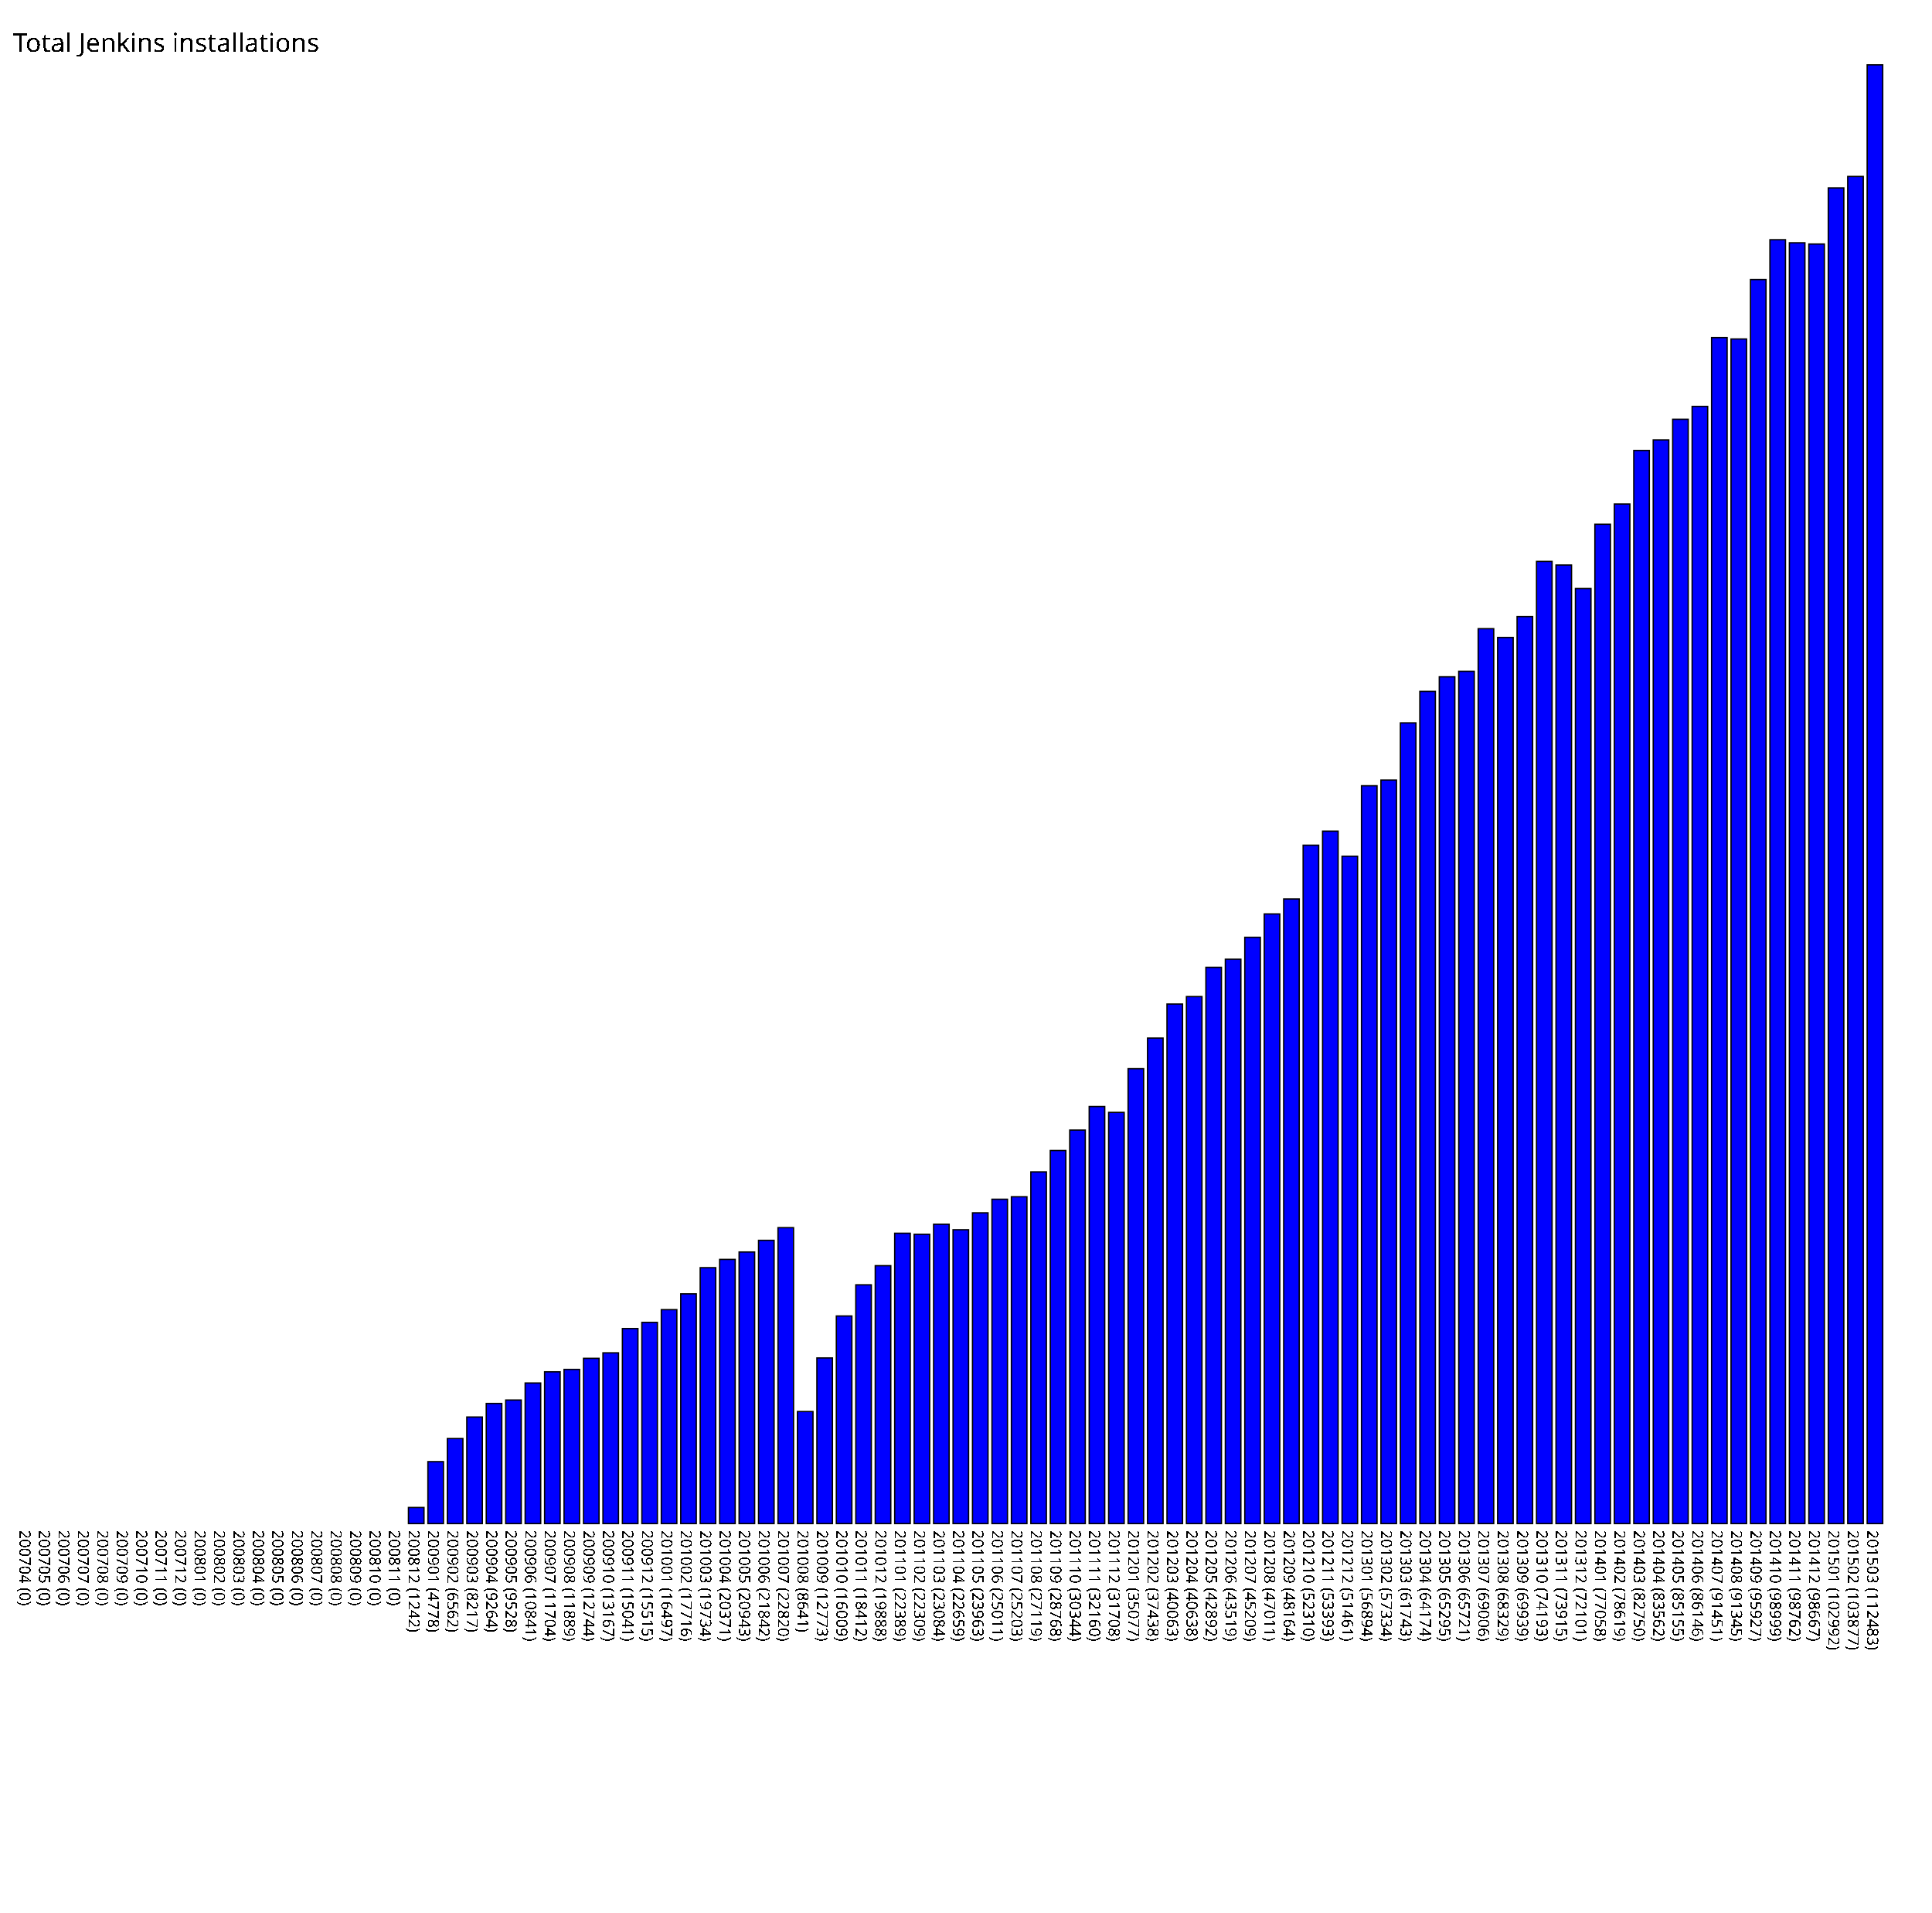
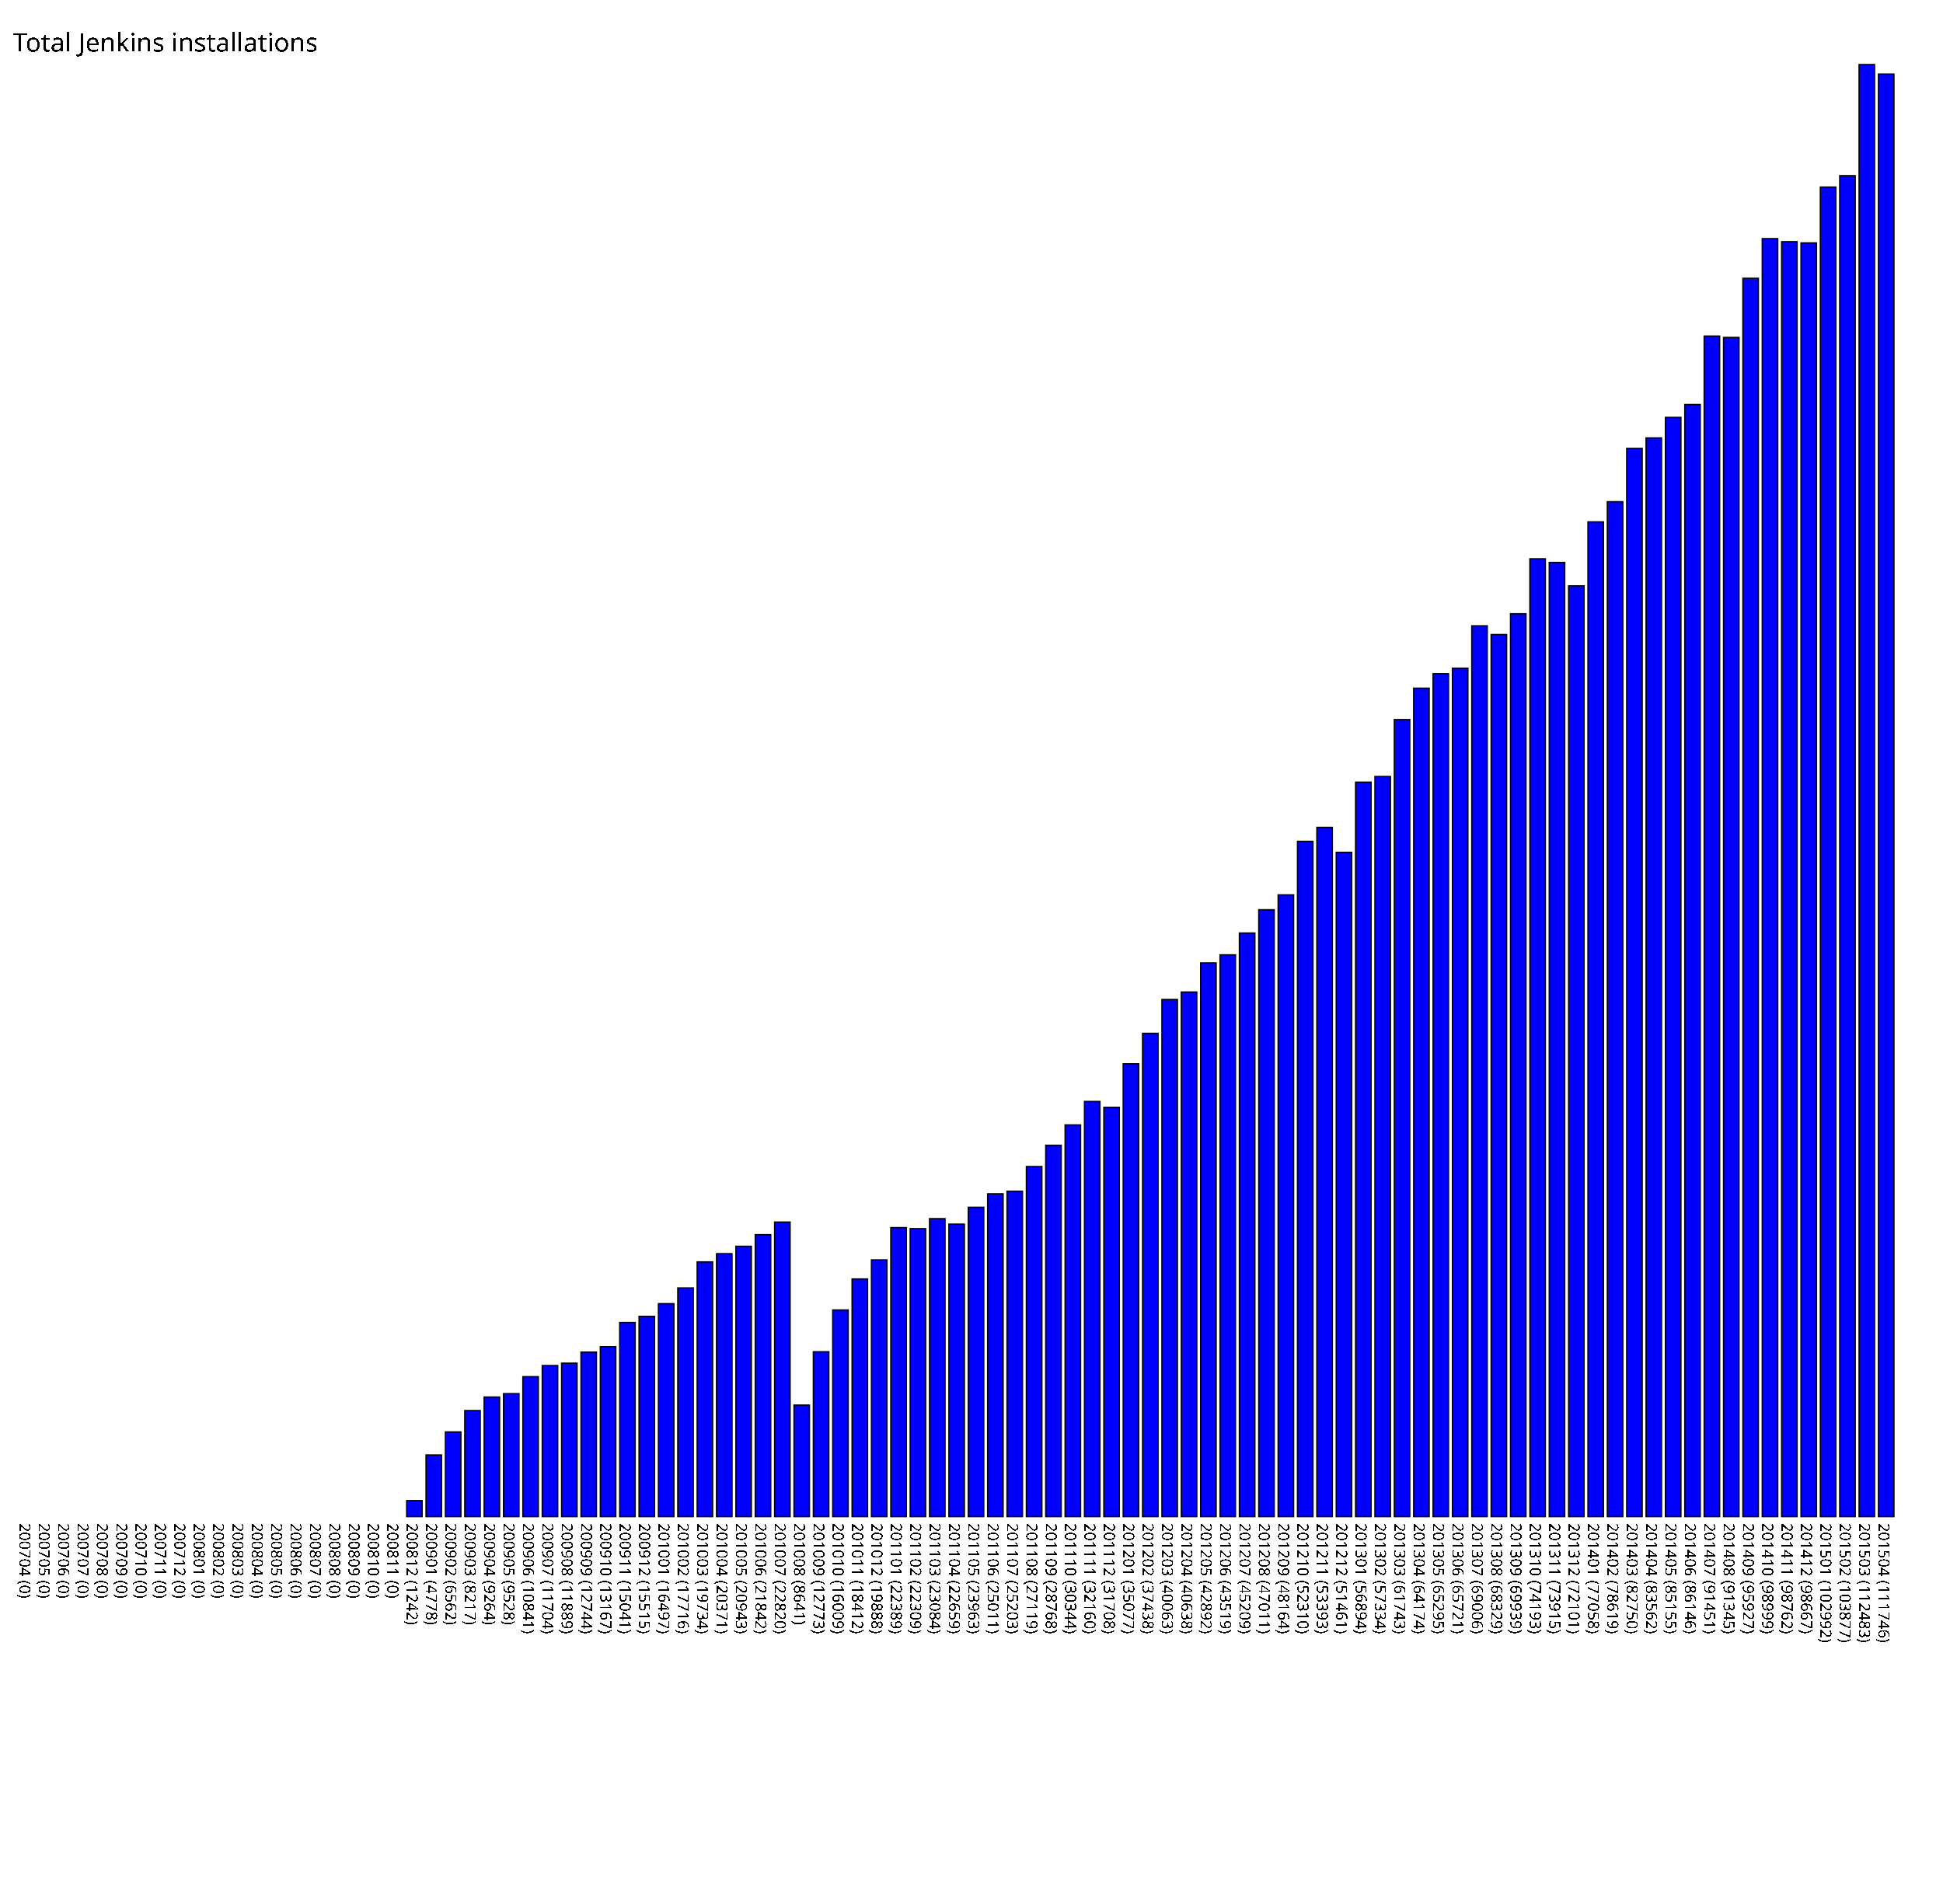
- <svg xmlns="http://www.w3.org/2000/svg" version="1.1" preserveAspectRatio="xMidYMid meet" viewBox="0 0 1490 1474.83">
+ <svg xmlns="http://www.w3.org/2000/svg" version="1.1" preserveAspectRatio="xMidYMid meet" viewBox="0 0 1505 1474.83">
  <rect fill="blue" height="0" stroke="black" width="12" x="15" y="1174.83" />
  <text x="15" y="1179.83" font-family="Tahoma" font-size="12" transform="rotate(90 15,1179.83)" text-rendering="optimizeSpeed" fill="#000000;">200704 (0)</text>
  <rect fill="blue" height="0" stroke="black" width="12" x="30" y="1174.83" />
  <text x="30" y="1179.83" font-family="Tahoma" font-size="12" transform="rotate(90 30,1179.83)" text-rendering="optimizeSpeed" fill="#000000;">200705 (0)</text>
  <rect fill="blue" height="0" stroke="black" width="12" x="45" y="1174.83" />
  <text x="45" y="1179.83" font-family="Tahoma" font-size="12" transform="rotate(90 45,1179.83)" text-rendering="optimizeSpeed" fill="#000000;">200706 (0)</text>
  <rect fill="blue" height="0" stroke="black" width="12" x="60" y="1174.83" />
  <text x="60" y="1179.83" font-family="Tahoma" font-size="12" transform="rotate(90 60,1179.83)" text-rendering="optimizeSpeed" fill="#000000;">200707 (0)</text>
  <rect fill="blue" height="0" stroke="black" width="12" x="75" y="1174.83" />
  <text x="75" y="1179.83" font-family="Tahoma" font-size="12" transform="rotate(90 75,1179.83)" text-rendering="optimizeSpeed" fill="#000000;">200708 (0)</text>
  <rect fill="blue" height="0" stroke="black" width="12" x="90" y="1174.83" />
  <text x="90" y="1179.83" font-family="Tahoma" font-size="12" transform="rotate(90 90,1179.83)" text-rendering="optimizeSpeed" fill="#000000;">200709 (0)</text>
  <rect fill="blue" height="0" stroke="black" width="12" x="105" y="1174.83" />
  <text x="105" y="1179.83" font-family="Tahoma" font-size="12" transform="rotate(90 105,1179.83)" text-rendering="optimizeSpeed" fill="#000000;">200710 (0)</text>
  <rect fill="blue" height="0" stroke="black" width="12" x="120" y="1174.83" />
  <text x="120" y="1179.83" font-family="Tahoma" font-size="12" transform="rotate(90 120,1179.83)" text-rendering="optimizeSpeed" fill="#000000;">200711 (0)</text>
  <rect fill="blue" height="0" stroke="black" width="12" x="135" y="1174.83" />
  <text x="135" y="1179.83" font-family="Tahoma" font-size="12" transform="rotate(90 135,1179.83)" text-rendering="optimizeSpeed" fill="#000000;">200712 (0)</text>
  <rect fill="blue" height="0" stroke="black" width="12" x="150" y="1174.83" />
  <text x="150" y="1179.83" font-family="Tahoma" font-size="12" transform="rotate(90 150,1179.83)" text-rendering="optimizeSpeed" fill="#000000;">200801 (0)</text>
  <rect fill="blue" height="0" stroke="black" width="12" x="165" y="1174.83" />
  <text x="165" y="1179.83" font-family="Tahoma" font-size="12" transform="rotate(90 165,1179.83)" text-rendering="optimizeSpeed" fill="#000000;">200802 (0)</text>
  <rect fill="blue" height="0" stroke="black" width="12" x="180" y="1174.83" />
  <text x="180" y="1179.83" font-family="Tahoma" font-size="12" transform="rotate(90 180,1179.83)" text-rendering="optimizeSpeed" fill="#000000;">200803 (0)</text>
  <rect fill="blue" height="0" stroke="black" width="12" x="195" y="1174.83" />
  <text x="195" y="1179.83" font-family="Tahoma" font-size="12" transform="rotate(90 195,1179.83)" text-rendering="optimizeSpeed" fill="#000000;">200804 (0)</text>
  <rect fill="blue" height="0" stroke="black" width="12" x="210" y="1174.83" />
  <text x="210" y="1179.83" font-family="Tahoma" font-size="12" transform="rotate(90 210,1179.83)" text-rendering="optimizeSpeed" fill="#000000;">200805 (0)</text>
  <rect fill="blue" height="0" stroke="black" width="12" x="225" y="1174.83" />
  <text x="225" y="1179.83" font-family="Tahoma" font-size="12" transform="rotate(90 225,1179.83)" text-rendering="optimizeSpeed" fill="#000000;">200806 (0)</text>
  <rect fill="blue" height="0" stroke="black" width="12" x="240" y="1174.83" />
  <text x="240" y="1179.83" font-family="Tahoma" font-size="12" transform="rotate(90 240,1179.83)" text-rendering="optimizeSpeed" fill="#000000;">200807 (0)</text>
  <rect fill="blue" height="0" stroke="black" width="12" x="255" y="1174.83" />
  <text x="255" y="1179.83" font-family="Tahoma" font-size="12" transform="rotate(90 255,1179.83)" text-rendering="optimizeSpeed" fill="#000000;">200808 (0)</text>
  <rect fill="blue" height="0" stroke="black" width="12" x="270" y="1174.83" />
  <text x="270" y="1179.83" font-family="Tahoma" font-size="12" transform="rotate(90 270,1179.83)" text-rendering="optimizeSpeed" fill="#000000;">200809 (0)</text>
  <rect fill="blue" height="0" stroke="black" width="12" x="285" y="1174.83" />
  <text x="285" y="1179.83" font-family="Tahoma" font-size="12" transform="rotate(90 285,1179.83)" text-rendering="optimizeSpeed" fill="#000000;">200810 (0)</text>
  <rect fill="blue" height="0" stroke="black" width="12" x="300" y="1174.83" />
  <text x="300" y="1179.83" font-family="Tahoma" font-size="12" transform="rotate(90 300,1179.83)" text-rendering="optimizeSpeed" fill="#000000;">200811 (0)</text>
  <rect fill="blue" height="12.42" stroke="black" width="12" x="315" y="1162.41" />
  <text x="315" y="1179.83" font-family="Tahoma" font-size="12" transform="rotate(90 315,1179.83)" text-rendering="optimizeSpeed" fill="#000000;">200812 (1242)</text>
  <rect fill="blue" height="47.78" stroke="black" width="12" x="330" y="1127.05" />
  <text x="330" y="1179.83" font-family="Tahoma" font-size="12" transform="rotate(90 330,1179.83)" text-rendering="optimizeSpeed" fill="#000000;">200901 (4778)</text>
  <rect fill="blue" height="65.62" stroke="black" width="12" x="345" y="1109.21" />
  <text x="345" y="1179.83" font-family="Tahoma" font-size="12" transform="rotate(90 345,1179.83)" text-rendering="optimizeSpeed" fill="#000000;">200902 (6562)</text>
  <rect fill="blue" height="82.17" stroke="black" width="12" x="360" y="1092.66" />
  <text x="360" y="1179.83" font-family="Tahoma" font-size="12" transform="rotate(90 360,1179.83)" text-rendering="optimizeSpeed" fill="#000000;">200903 (8217)</text>
  <rect fill="blue" height="92.64" stroke="black" width="12" x="375" y="1082.19" />
  <text x="375" y="1179.83" font-family="Tahoma" font-size="12" transform="rotate(90 375,1179.83)" text-rendering="optimizeSpeed" fill="#000000;">200904 (9264)</text>
  <rect fill="blue" height="95.28" stroke="black" width="12" x="390" y="1079.55" />
  <text x="390" y="1179.83" font-family="Tahoma" font-size="12" transform="rotate(90 390,1179.83)" text-rendering="optimizeSpeed" fill="#000000;">200905 (9528)</text>
  <rect fill="blue" height="108.41" stroke="black" width="12" x="405" y="1066.42" />
  <text x="405" y="1179.83" font-family="Tahoma" font-size="12" transform="rotate(90 405,1179.83)" text-rendering="optimizeSpeed" fill="#000000;">200906 (10841)</text>
  <rect fill="blue" height="117.04" stroke="black" width="12" x="420" y="1057.79" />
  <text x="420" y="1179.83" font-family="Tahoma" font-size="12" transform="rotate(90 420,1179.83)" text-rendering="optimizeSpeed" fill="#000000;">200907 (11704)</text>
  <rect fill="blue" height="118.89" stroke="black" width="12" x="435" y="1055.94" />
  <text x="435" y="1179.83" font-family="Tahoma" font-size="12" transform="rotate(90 435,1179.83)" text-rendering="optimizeSpeed" fill="#000000;">200908 (11889)</text>
  <rect fill="blue" height="127.44" stroke="black" width="12" x="450" y="1047.39" />
  <text x="450" y="1179.83" font-family="Tahoma" font-size="12" transform="rotate(90 450,1179.83)" text-rendering="optimizeSpeed" fill="#000000;">200909 (12744)</text>
  <rect fill="blue" height="131.67" stroke="black" width="12" x="465" y="1043.16" />
  <text x="465" y="1179.83" font-family="Tahoma" font-size="12" transform="rotate(90 465,1179.83)" text-rendering="optimizeSpeed" fill="#000000;">200910 (13167)</text>
  <rect fill="blue" height="150.41" stroke="black" width="12" x="480" y="1024.42" />
  <text x="480" y="1179.83" font-family="Tahoma" font-size="12" transform="rotate(90 480,1179.83)" text-rendering="optimizeSpeed" fill="#000000;">200911 (15041)</text>
  <rect fill="blue" height="155.15" stroke="black" width="12" x="495" y="1019.68" />
  <text x="495" y="1179.83" font-family="Tahoma" font-size="12" transform="rotate(90 495,1179.83)" text-rendering="optimizeSpeed" fill="#000000;">200912 (15515)</text>
  <rect fill="blue" height="164.97" stroke="black" width="12" x="510" y="1009.86" />
  <text x="510" y="1179.83" font-family="Tahoma" font-size="12" transform="rotate(90 510,1179.83)" text-rendering="optimizeSpeed" fill="#000000;">201001 (16497)</text>
  <rect fill="blue" height="177.16" stroke="black" width="12" x="525" y="997.67" />
  <text x="525" y="1179.83" font-family="Tahoma" font-size="12" transform="rotate(90 525,1179.83)" text-rendering="optimizeSpeed" fill="#000000;">201002 (17716)</text>
  <rect fill="blue" height="197.34" stroke="black" width="12" x="540" y="977.49" />
  <text x="540" y="1179.83" font-family="Tahoma" font-size="12" transform="rotate(90 540,1179.83)" text-rendering="optimizeSpeed" fill="#000000;">201003 (19734)</text>
  <rect fill="blue" height="203.71" stroke="black" width="12" x="555" y="971.12" />
  <text x="555" y="1179.83" font-family="Tahoma" font-size="12" transform="rotate(90 555,1179.83)" text-rendering="optimizeSpeed" fill="#000000;">201004 (20371)</text>
  <rect fill="blue" height="209.43" stroke="black" width="12" x="570" y="965.40" />
  <text x="570" y="1179.83" font-family="Tahoma" font-size="12" transform="rotate(90 570,1179.83)" text-rendering="optimizeSpeed" fill="#000000;">201005 (20943)</text>
  <rect fill="blue" height="218.42" stroke="black" width="12" x="585" y="956.41" />
  <text x="585" y="1179.83" font-family="Tahoma" font-size="12" transform="rotate(90 585,1179.83)" text-rendering="optimizeSpeed" fill="#000000;">201006 (21842)</text>
  <rect fill="blue" height="228.2" stroke="black" width="12" x="600" y="946.63" />
  <text x="600" y="1179.83" font-family="Tahoma" font-size="12" transform="rotate(90 600,1179.83)" text-rendering="optimizeSpeed" fill="#000000;">201007 (22820)</text>
  <rect fill="blue" height="86.41" stroke="black" width="12" x="615" y="1088.42" />
  <text x="615" y="1179.83" font-family="Tahoma" font-size="12" transform="rotate(90 615,1179.83)" text-rendering="optimizeSpeed" fill="#000000;">201008 (8641)</text>
  <rect fill="blue" height="127.73" stroke="black" width="12" x="630" y="1047.10" />
  <text x="630" y="1179.83" font-family="Tahoma" font-size="12" transform="rotate(90 630,1179.83)" text-rendering="optimizeSpeed" fill="#000000;">201009 (12773)</text>
  <rect fill="blue" height="160.09" stroke="black" width="12" x="645" y="1014.74" />
  <text x="645" y="1179.83" font-family="Tahoma" font-size="12" transform="rotate(90 645,1179.83)" text-rendering="optimizeSpeed" fill="#000000;">201010 (16009)</text>
  <rect fill="blue" height="184.12" stroke="black" width="12" x="660" y="990.71" />
  <text x="660" y="1179.83" font-family="Tahoma" font-size="12" transform="rotate(90 660,1179.83)" text-rendering="optimizeSpeed" fill="#000000;">201011 (18412)</text>
  <rect fill="blue" height="198.88" stroke="black" width="12" x="675" y="975.95" />
  <text x="675" y="1179.83" font-family="Tahoma" font-size="12" transform="rotate(90 675,1179.83)" text-rendering="optimizeSpeed" fill="#000000;">201012 (19888)</text>
  <rect fill="blue" height="223.89" stroke="black" width="12" x="690" y="950.94" />
  <text x="690" y="1179.83" font-family="Tahoma" font-size="12" transform="rotate(90 690,1179.83)" text-rendering="optimizeSpeed" fill="#000000;">201101 (22389)</text>
  <rect fill="blue" height="223.09" stroke="black" width="12" x="705" y="951.74" />
  <text x="705" y="1179.83" font-family="Tahoma" font-size="12" transform="rotate(90 705,1179.83)" text-rendering="optimizeSpeed" fill="#000000;">201102 (22309)</text>
  <rect fill="blue" height="230.84" stroke="black" width="12" x="720" y="943.99" />
  <text x="720" y="1179.83" font-family="Tahoma" font-size="12" transform="rotate(90 720,1179.83)" text-rendering="optimizeSpeed" fill="#000000;">201103 (23084)</text>
  <rect fill="blue" height="226.59" stroke="black" width="12" x="735" y="948.24" />
  <text x="735" y="1179.83" font-family="Tahoma" font-size="12" transform="rotate(90 735,1179.83)" text-rendering="optimizeSpeed" fill="#000000;">201104 (22659)</text>
  <rect fill="blue" height="239.63" stroke="black" width="12" x="750" y="935.20" />
  <text x="750" y="1179.83" font-family="Tahoma" font-size="12" transform="rotate(90 750,1179.83)" text-rendering="optimizeSpeed" fill="#000000;">201105 (23963)</text>
  <rect fill="blue" height="250.11" stroke="black" width="12" x="765" y="924.72" />
  <text x="765" y="1179.83" font-family="Tahoma" font-size="12" transform="rotate(90 765,1179.83)" text-rendering="optimizeSpeed" fill="#000000;">201106 (25011)</text>
  <rect fill="blue" height="252.03" stroke="black" width="12" x="780" y="922.80" />
  <text x="780" y="1179.83" font-family="Tahoma" font-size="12" transform="rotate(90 780,1179.83)" text-rendering="optimizeSpeed" fill="#000000;">201107 (25203)</text>
  <rect fill="blue" height="271.19" stroke="black" width="12" x="795" y="903.64" />
  <text x="795" y="1179.83" font-family="Tahoma" font-size="12" transform="rotate(90 795,1179.83)" text-rendering="optimizeSpeed" fill="#000000;">201108 (27119)</text>
  <rect fill="blue" height="287.68" stroke="black" width="12" x="810" y="887.15" />
  <text x="810" y="1179.83" font-family="Tahoma" font-size="12" transform="rotate(90 810,1179.83)" text-rendering="optimizeSpeed" fill="#000000;">201109 (28768)</text>
  <rect fill="blue" height="303.44" stroke="black" width="12" x="825" y="871.39" />
  <text x="825" y="1179.83" font-family="Tahoma" font-size="12" transform="rotate(90 825,1179.83)" text-rendering="optimizeSpeed" fill="#000000;">201110 (30344)</text>
  <rect fill="blue" height="321.6" stroke="black" width="12" x="840" y="853.23" />
  <text x="840" y="1179.83" font-family="Tahoma" font-size="12" transform="rotate(90 840,1179.83)" text-rendering="optimizeSpeed" fill="#000000;">201111 (32160)</text>
  <rect fill="blue" height="317.08" stroke="black" width="12" x="855" y="857.75" />
  <text x="855" y="1179.83" font-family="Tahoma" font-size="12" transform="rotate(90 855,1179.83)" text-rendering="optimizeSpeed" fill="#000000;">201112 (31708)</text>
  <rect fill="blue" height="350.77" stroke="black" width="12" x="870" y="824.06" />
  <text x="870" y="1179.83" font-family="Tahoma" font-size="12" transform="rotate(90 870,1179.83)" text-rendering="optimizeSpeed" fill="#000000;">201201 (35077)</text>
  <rect fill="blue" height="374.38" stroke="black" width="12" x="885" y="800.45" />
  <text x="885" y="1179.83" font-family="Tahoma" font-size="12" transform="rotate(90 885,1179.83)" text-rendering="optimizeSpeed" fill="#000000;">201202 (37438)</text>
  <rect fill="blue" height="400.63" stroke="black" width="12" x="900" y="774.20" />
  <text x="900" y="1179.83" font-family="Tahoma" font-size="12" transform="rotate(90 900,1179.83)" text-rendering="optimizeSpeed" fill="#000000;">201203 (40063)</text>
  <rect fill="blue" height="406.38" stroke="black" width="12" x="915" y="768.45" />
  <text x="915" y="1179.83" font-family="Tahoma" font-size="12" transform="rotate(90 915,1179.83)" text-rendering="optimizeSpeed" fill="#000000;">201204 (40638)</text>
  <rect fill="blue" height="428.92" stroke="black" width="12" x="930" y="745.91" />
  <text x="930" y="1179.83" font-family="Tahoma" font-size="12" transform="rotate(90 930,1179.83)" text-rendering="optimizeSpeed" fill="#000000;">201205 (42892)</text>
  <rect fill="blue" height="435.19" stroke="black" width="12" x="945" y="739.64" />
  <text x="945" y="1179.83" font-family="Tahoma" font-size="12" transform="rotate(90 945,1179.83)" text-rendering="optimizeSpeed" fill="#000000;">201206 (43519)</text>
  <rect fill="blue" height="452.09" stroke="black" width="12" x="960" y="722.74" />
  <text x="960" y="1179.83" font-family="Tahoma" font-size="12" transform="rotate(90 960,1179.83)" text-rendering="optimizeSpeed" fill="#000000;">201207 (45209)</text>
  <rect fill="blue" height="470.11" stroke="black" width="12" x="975" y="704.72" />
  <text x="975" y="1179.83" font-family="Tahoma" font-size="12" transform="rotate(90 975,1179.83)" text-rendering="optimizeSpeed" fill="#000000;">201208 (47011)</text>
  <rect fill="blue" height="481.64" stroke="black" width="12" x="990" y="693.19" />
  <text x="990" y="1179.83" font-family="Tahoma" font-size="12" transform="rotate(90 990,1179.83)" text-rendering="optimizeSpeed" fill="#000000;">201209 (48164)</text>
  <rect fill="blue" height="523.1" stroke="black" width="12" x="1005" y="651.73" />
  <text x="1005" y="1179.83" font-family="Tahoma" font-size="12" transform="rotate(90 1005,1179.83)" text-rendering="optimizeSpeed" fill="#000000;">201210 (52310)</text>
  <rect fill="blue" height="533.93" stroke="black" width="12" x="1020" y="640.90" />
  <text x="1020" y="1179.83" font-family="Tahoma" font-size="12" transform="rotate(90 1020,1179.83)" text-rendering="optimizeSpeed" fill="#000000;">201211 (53393)</text>
  <rect fill="blue" height="514.61" stroke="black" width="12" x="1035" y="660.22" />
  <text x="1035" y="1179.83" font-family="Tahoma" font-size="12" transform="rotate(90 1035,1179.83)" text-rendering="optimizeSpeed" fill="#000000;">201212 (51461)</text>
  <rect fill="blue" height="568.94" stroke="black" width="12" x="1050" y="605.89" />
  <text x="1050" y="1179.83" font-family="Tahoma" font-size="12" transform="rotate(90 1050,1179.83)" text-rendering="optimizeSpeed" fill="#000000;">201301 (56894)</text>
  <rect fill="blue" height="573.34" stroke="black" width="12" x="1065" y="601.49" />
  <text x="1065" y="1179.83" font-family="Tahoma" font-size="12" transform="rotate(90 1065,1179.83)" text-rendering="optimizeSpeed" fill="#000000;">201302 (57334)</text>
  <rect fill="blue" height="617.43" stroke="black" width="12" x="1080" y="557.40" />
  <text x="1080" y="1179.83" font-family="Tahoma" font-size="12" transform="rotate(90 1080,1179.83)" text-rendering="optimizeSpeed" fill="#000000;">201303 (61743)</text>
  <rect fill="blue" height="641.74" stroke="black" width="12" x="1095" y="533.09" />
  <text x="1095" y="1179.83" font-family="Tahoma" font-size="12" transform="rotate(90 1095,1179.83)" text-rendering="optimizeSpeed" fill="#000000;">201304 (64174)</text>
  <rect fill="blue" height="652.95" stroke="black" width="12" x="1110" y="521.88" />
  <text x="1110" y="1179.83" font-family="Tahoma" font-size="12" transform="rotate(90 1110,1179.83)" text-rendering="optimizeSpeed" fill="#000000;">201305 (65295)</text>
  <rect fill="blue" height="657.21" stroke="black" width="12" x="1125" y="517.62" />
  <text x="1125" y="1179.83" font-family="Tahoma" font-size="12" transform="rotate(90 1125,1179.83)" text-rendering="optimizeSpeed" fill="#000000;">201306 (65721)</text>
  <rect fill="blue" height="690.06" stroke="black" width="12" x="1140" y="484.77" />
  <text x="1140" y="1179.83" font-family="Tahoma" font-size="12" transform="rotate(90 1140,1179.83)" text-rendering="optimizeSpeed" fill="#000000;">201307 (69006)</text>
  <rect fill="blue" height="683.29" stroke="black" width="12" x="1155" y="491.54" />
  <text x="1155" y="1179.83" font-family="Tahoma" font-size="12" transform="rotate(90 1155,1179.83)" text-rendering="optimizeSpeed" fill="#000000;">201308 (68329)</text>
  <rect fill="blue" height="699.39" stroke="black" width="12" x="1170" y="475.44" />
  <text x="1170" y="1179.83" font-family="Tahoma" font-size="12" transform="rotate(90 1170,1179.83)" text-rendering="optimizeSpeed" fill="#000000;">201309 (69939)</text>
  <rect fill="blue" height="741.93" stroke="black" width="12" x="1185" y="432.90" />
  <text x="1185" y="1179.83" font-family="Tahoma" font-size="12" transform="rotate(90 1185,1179.83)" text-rendering="optimizeSpeed" fill="#000000;">201310 (74193)</text>
  <rect fill="blue" height="739.15" stroke="black" width="12" x="1200" y="435.68" />
  <text x="1200" y="1179.83" font-family="Tahoma" font-size="12" transform="rotate(90 1200,1179.83)" text-rendering="optimizeSpeed" fill="#000000;">201311 (73915)</text>
  <rect fill="blue" height="721.01" stroke="black" width="12" x="1215" y="453.82" />
  <text x="1215" y="1179.83" font-family="Tahoma" font-size="12" transform="rotate(90 1215,1179.83)" text-rendering="optimizeSpeed" fill="#000000;">201312 (72101)</text>
  <rect fill="blue" height="770.58" stroke="black" width="12" x="1230" y="404.25" />
  <text x="1230" y="1179.83" font-family="Tahoma" font-size="12" transform="rotate(90 1230,1179.83)" text-rendering="optimizeSpeed" fill="#000000;">201401 (77058)</text>
  <rect fill="blue" height="786.19" stroke="black" width="12" x="1245" y="388.64" />
  <text x="1245" y="1179.83" font-family="Tahoma" font-size="12" transform="rotate(90 1245,1179.83)" text-rendering="optimizeSpeed" fill="#000000;">201402 (78619)</text>
  <rect fill="blue" height="827.5" stroke="black" width="12" x="1260" y="347.33" />
  <text x="1260" y="1179.83" font-family="Tahoma" font-size="12" transform="rotate(90 1260,1179.83)" text-rendering="optimizeSpeed" fill="#000000;">201403 (82750)</text>
  <rect fill="blue" height="835.62" stroke="black" width="12" x="1275" y="339.21" />
  <text x="1275" y="1179.83" font-family="Tahoma" font-size="12" transform="rotate(90 1275,1179.83)" text-rendering="optimizeSpeed" fill="#000000;">201404 (83562)</text>
  <rect fill="blue" height="851.55" stroke="black" width="12" x="1290" y="323.28" />
  <text x="1290" y="1179.83" font-family="Tahoma" font-size="12" transform="rotate(90 1290,1179.83)" text-rendering="optimizeSpeed" fill="#000000;">201405 (85155)</text>
  <rect fill="blue" height="861.46" stroke="black" width="12" x="1305" y="313.37" />
  <text x="1305" y="1179.83" font-family="Tahoma" font-size="12" transform="rotate(90 1305,1179.83)" text-rendering="optimizeSpeed" fill="#000000;">201406 (86146)</text>
  <rect fill="blue" height="914.51" stroke="black" width="12" x="1320" y="260.32" />
  <text x="1320" y="1179.83" font-family="Tahoma" font-size="12" transform="rotate(90 1320,1179.83)" text-rendering="optimizeSpeed" fill="#000000;">201407 (91451)</text>
  <rect fill="blue" height="913.45" stroke="black" width="12" x="1335" y="261.38" />
  <text x="1335" y="1179.83" font-family="Tahoma" font-size="12" transform="rotate(90 1335,1179.83)" text-rendering="optimizeSpeed" fill="#000000;">201408 (91345)</text>
  <rect fill="blue" height="959.27" stroke="black" width="12" x="1350" y="215.56" />
  <text x="1350" y="1179.83" font-family="Tahoma" font-size="12" transform="rotate(90 1350,1179.83)" text-rendering="optimizeSpeed" fill="#000000;">201409 (95927)</text>
  <rect fill="blue" height="989.99" stroke="black" width="12" x="1365" y="184.84" />
  <text x="1365" y="1179.83" font-family="Tahoma" font-size="12" transform="rotate(90 1365,1179.83)" text-rendering="optimizeSpeed" fill="#000000;">201410 (98999)</text>
  <rect fill="blue" height="987.62" stroke="black" width="12" x="1380" y="187.21" />
  <text x="1380" y="1179.83" font-family="Tahoma" font-size="12" transform="rotate(90 1380,1179.83)" text-rendering="optimizeSpeed" fill="#000000;">201411 (98762)</text>
  <rect fill="blue" height="986.67" stroke="black" width="12" x="1395" y="188.16" />
  <text x="1395" y="1179.83" font-family="Tahoma" font-size="12" transform="rotate(90 1395,1179.83)" text-rendering="optimizeSpeed" fill="#000000;">201412 (98667)</text>
  <rect fill="blue" height="1029.92" stroke="black" width="12" x="1410" y="144.91" />
  <text x="1410" y="1179.83" font-family="Tahoma" font-size="12" transform="rotate(90 1410,1179.83)" text-rendering="optimizeSpeed" fill="#000000;">201501 (102992)</text>
  <rect fill="blue" height="1038.77" stroke="black" width="12" x="1425" y="136.06" />
  <text x="1425" y="1179.83" font-family="Tahoma" font-size="12" transform="rotate(90 1425,1179.83)" text-rendering="optimizeSpeed" fill="#000000;">201502 (103877)</text>
  <rect fill="blue" height="1124.83" stroke="black" width="12" x="1440" y="50.00" />
  <text x="1440" y="1179.83" font-family="Tahoma" font-size="12" transform="rotate(90 1440,1179.83)" text-rendering="optimizeSpeed" fill="#000000;">201503 (112483)</text>
+   <rect fill="blue" height="1117.46" stroke="black" width="12" x="1455" y="57.37" />
+   <text x="1455" y="1179.83" font-family="Tahoma" font-size="12" transform="rotate(90 1455,1179.83)" text-rendering="optimizeSpeed" fill="#000000;">201504 (111746)</text>
  <text x="10" y="40" font-family="Tahoma" font-size="20" text-rendering="optimizeSpeed" fill="#000000;">Total Jenkins installations</text>
</svg>
